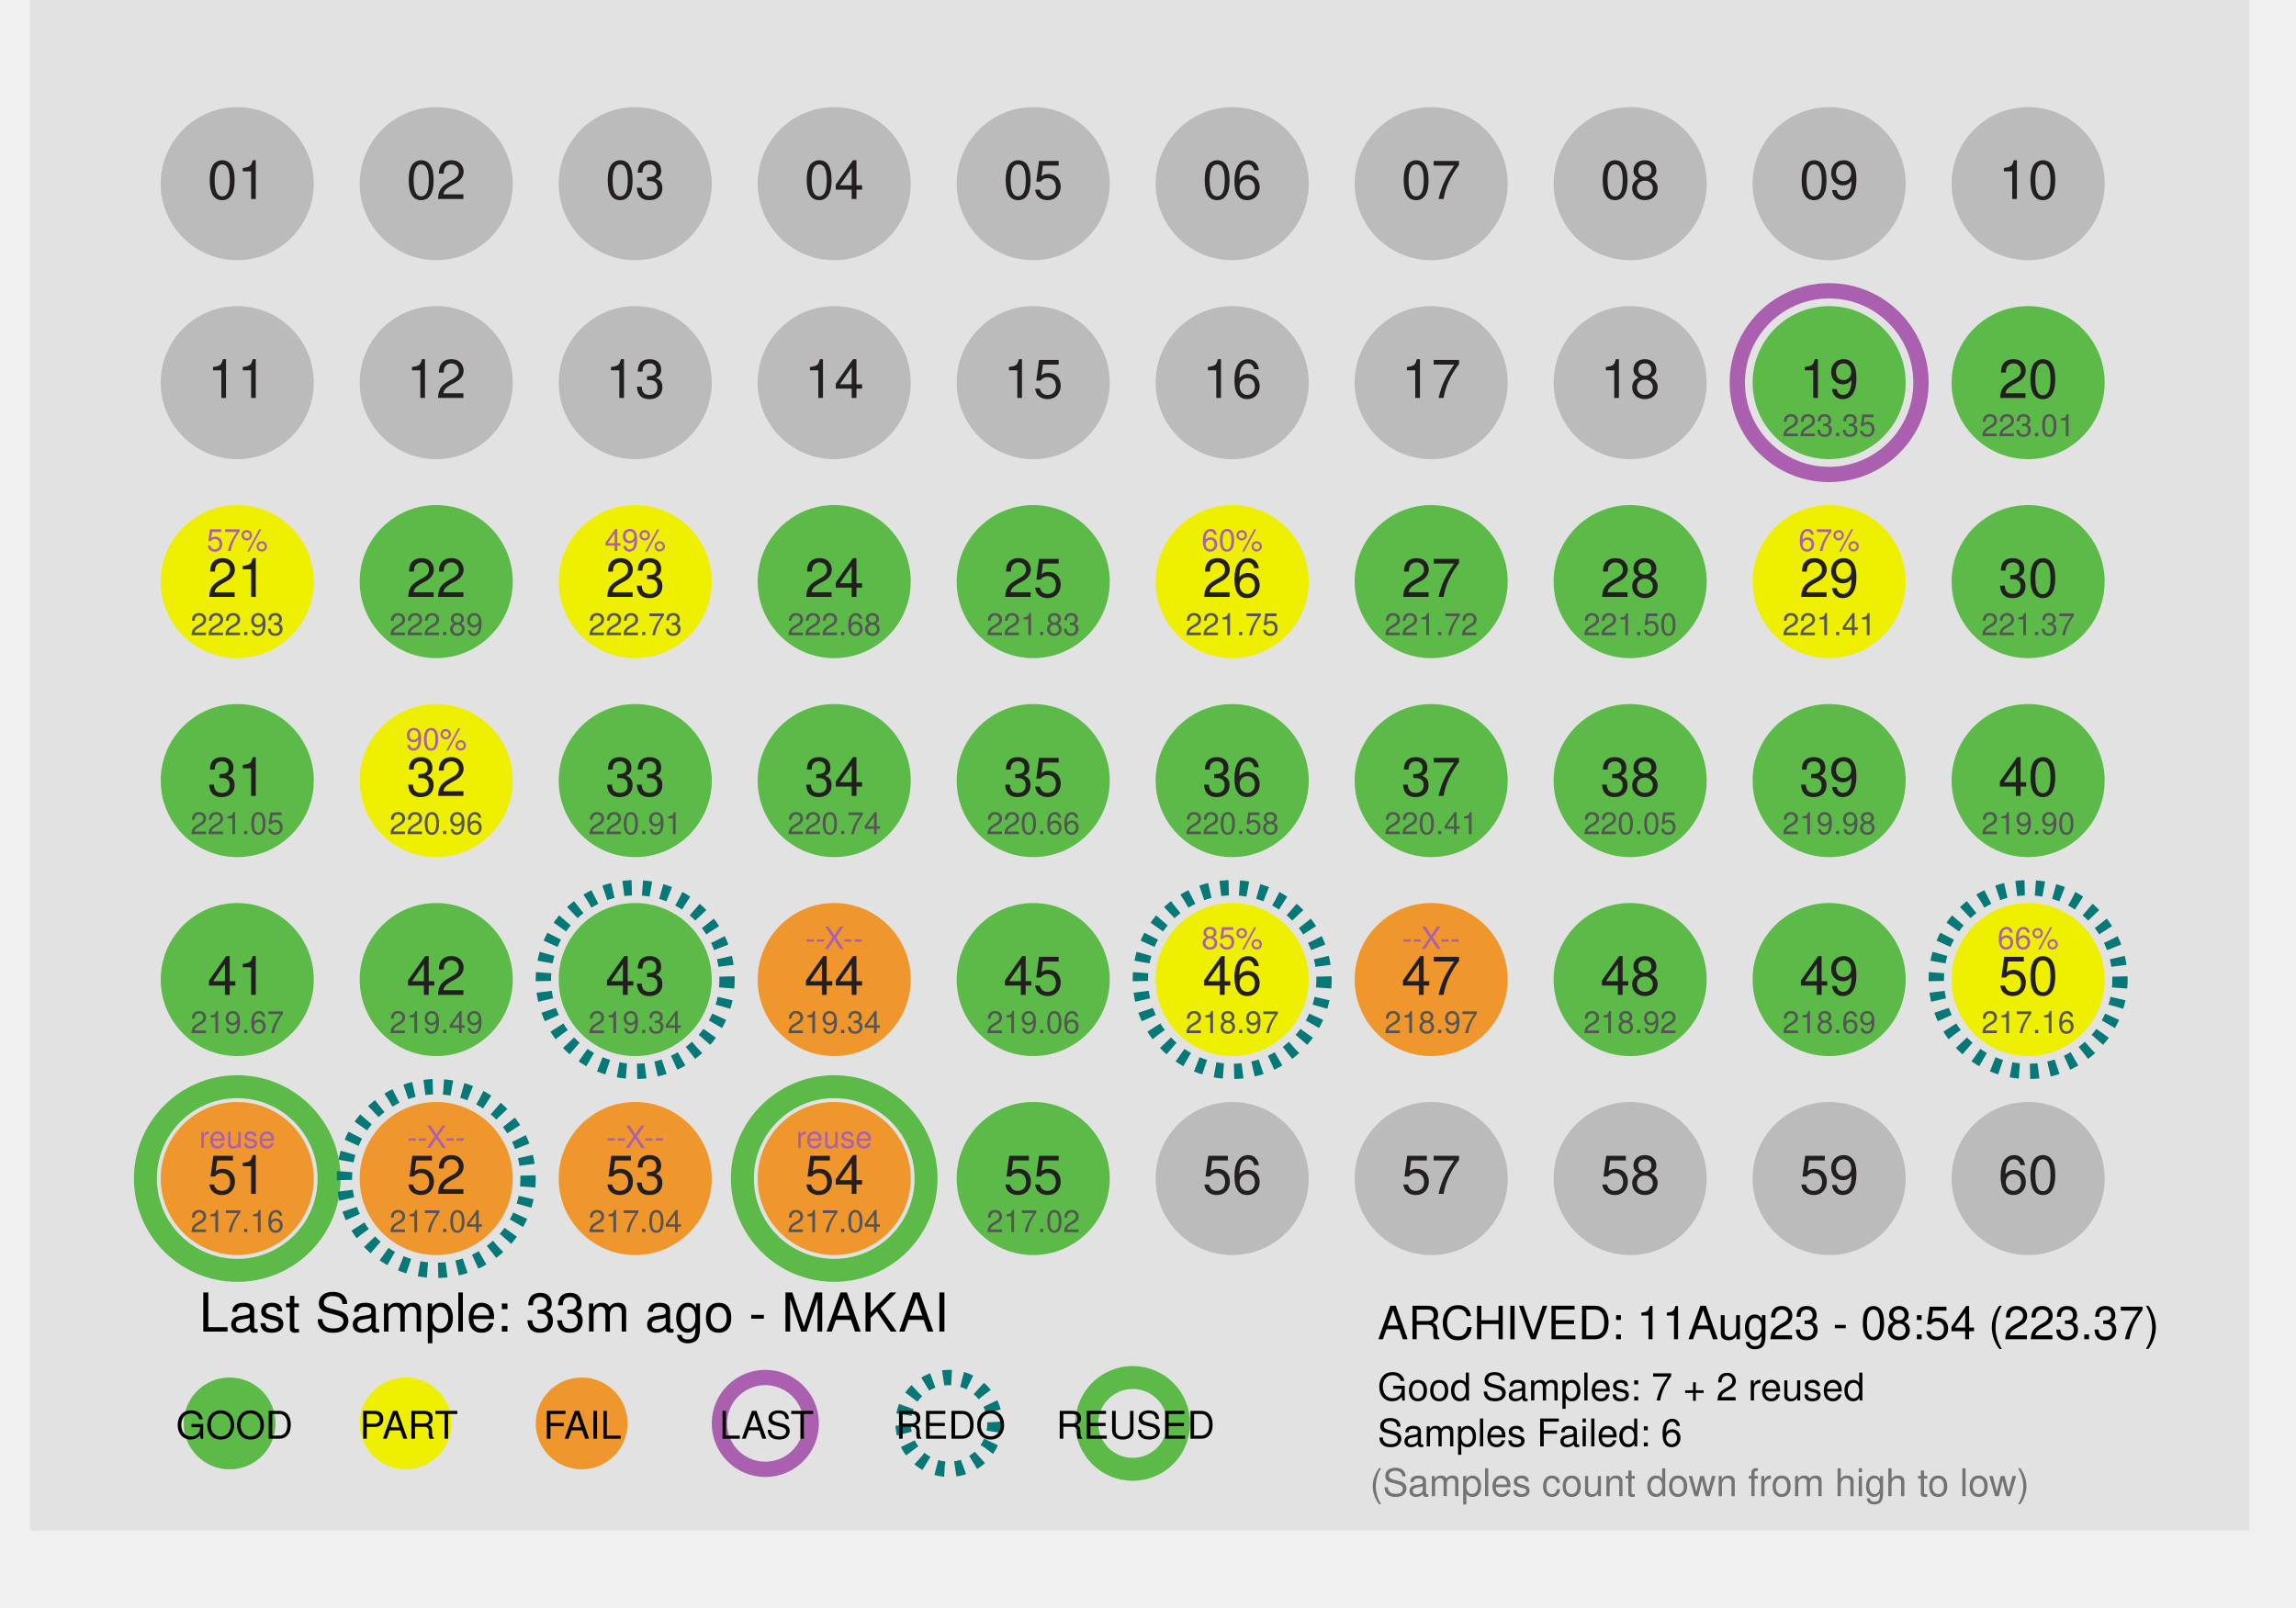
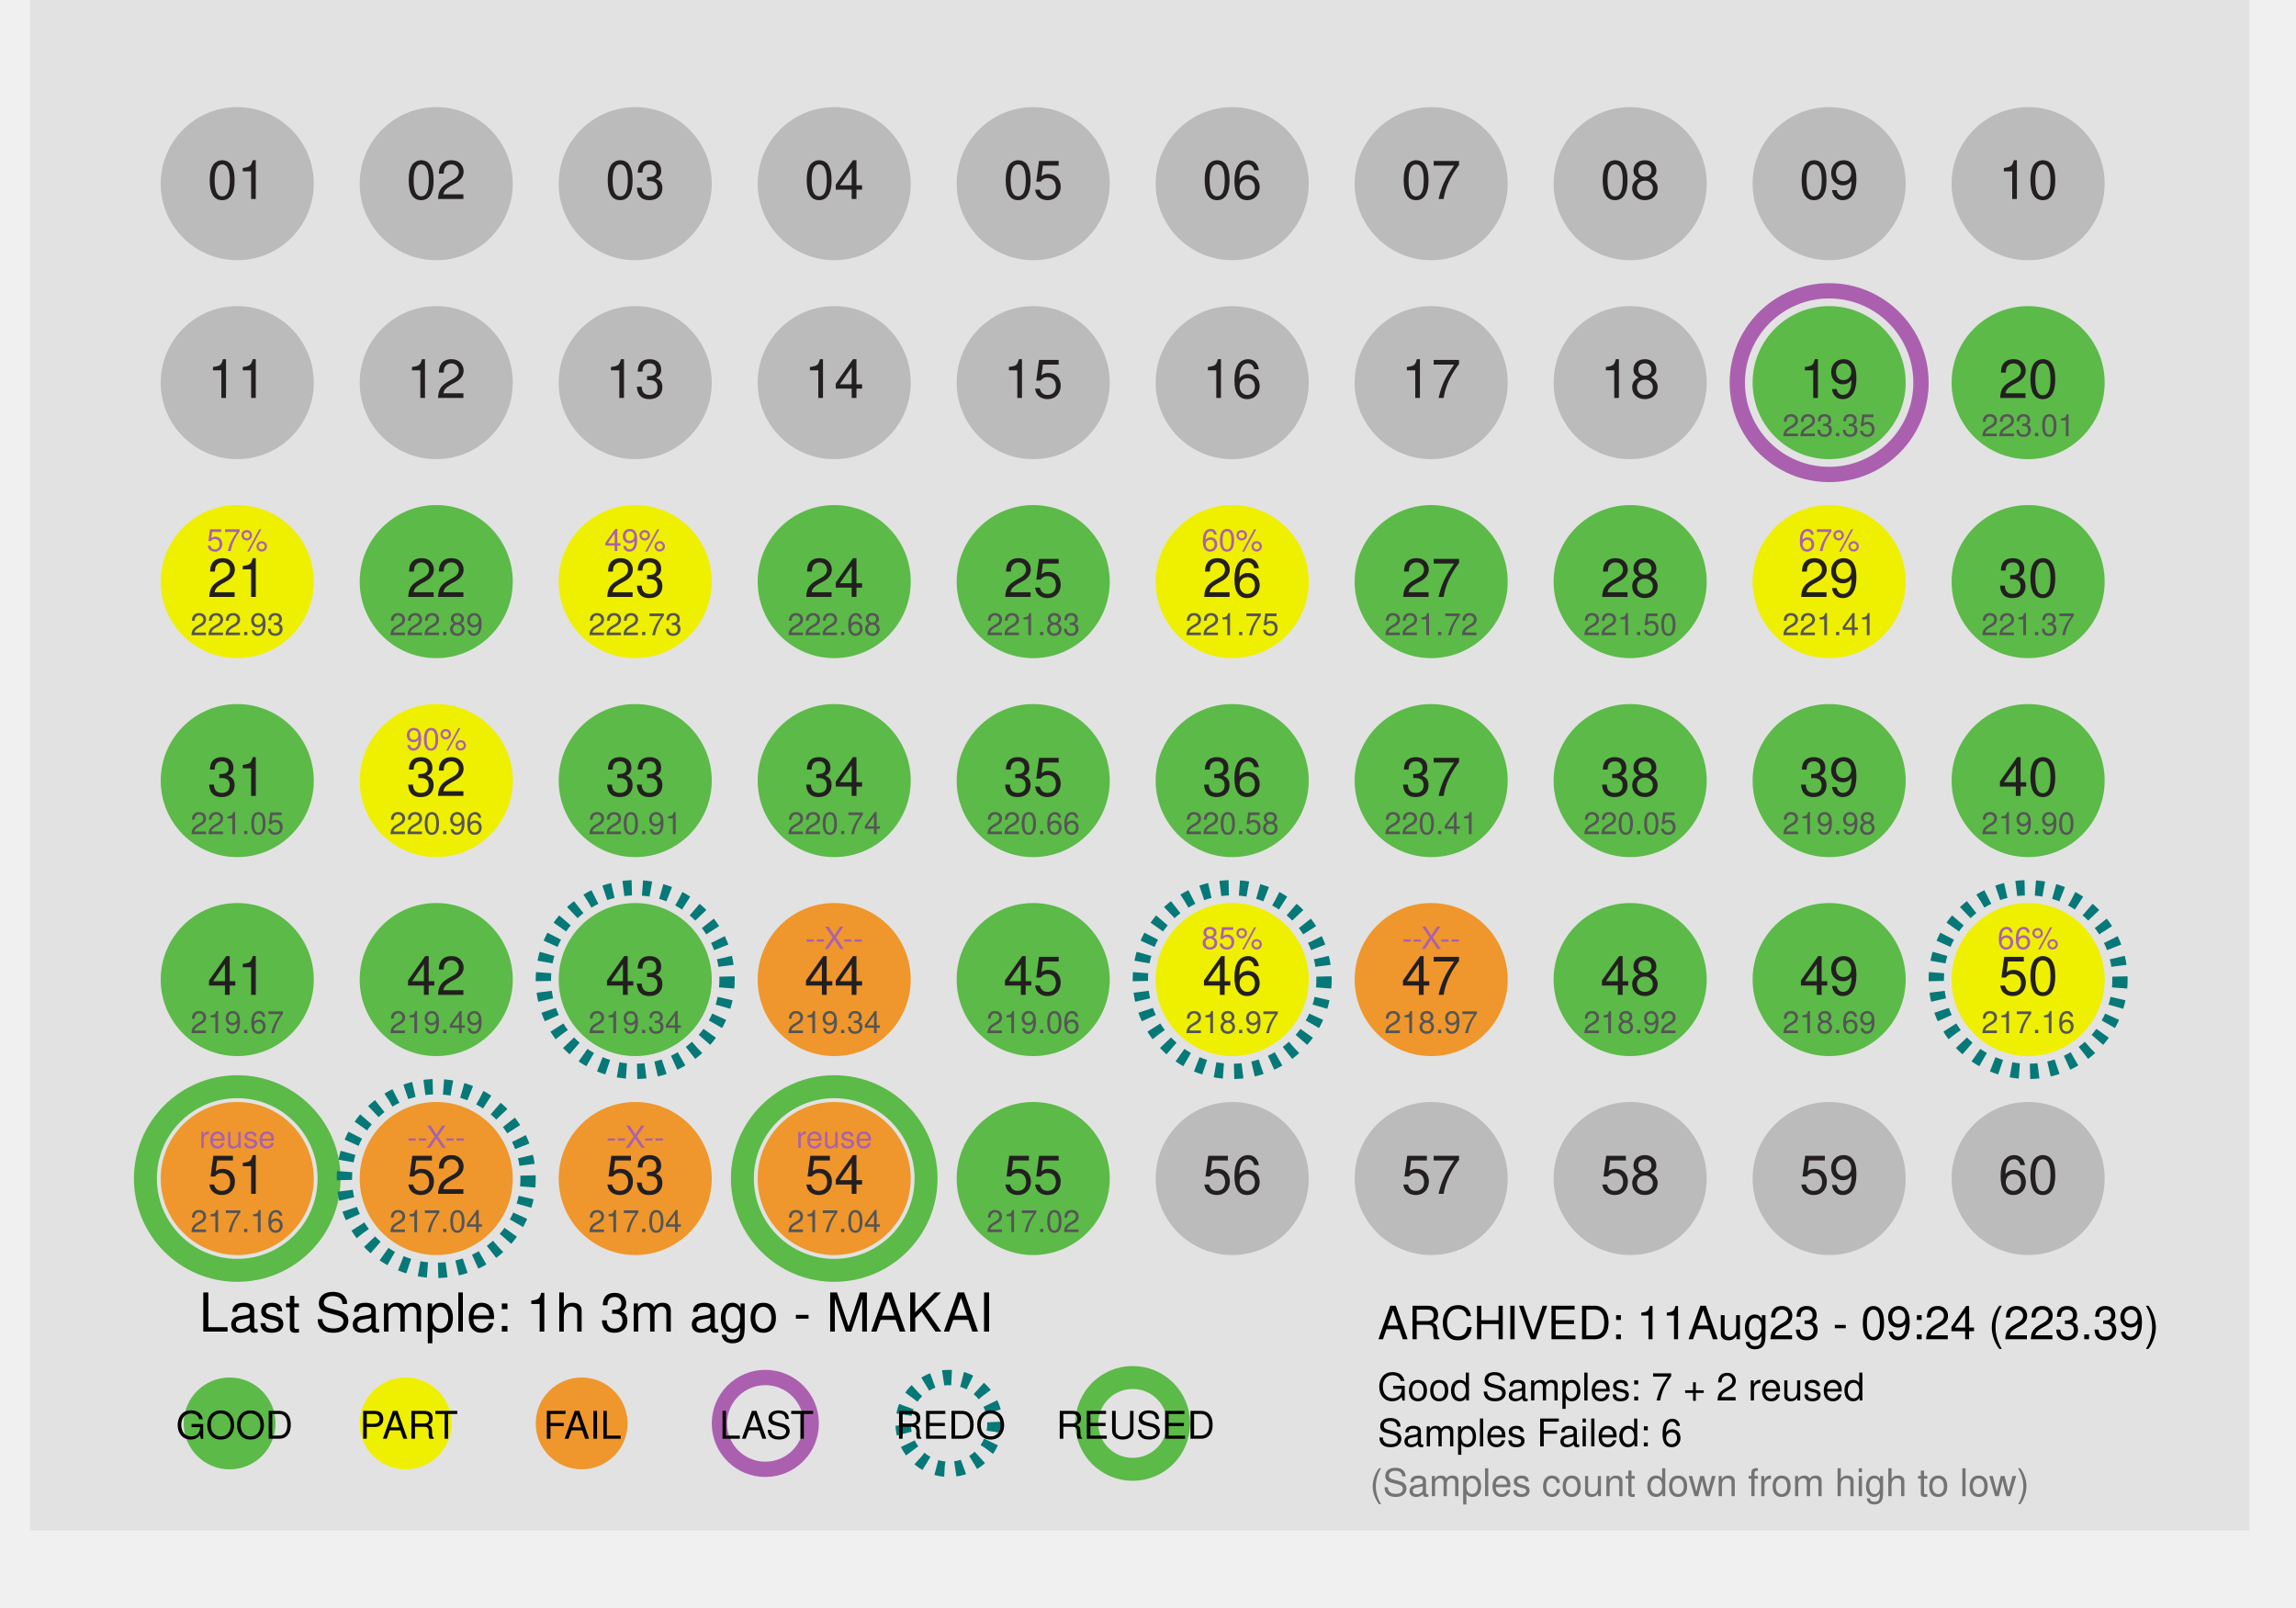
<svg xmlns="http://www.w3.org/2000/svg" id="Layer_1" data-name="Layer 1" x="0px" y="0px" viewBox="0 0 300 210" xml:space="preserve">
  <defs>
    <style>
 .st1 { fill: #dcddde; }
 .st2, .st3 { fill: #fff; }
 .st2 { stroke: #9b509f; }
 .st10, .st2, .st3 { stroke-miterlimit: 10; }
 .st10, .st2 { stroke-width: 2px; }
 .st3 { stroke: #231f20; }
 .st4 { fill: #ef972c; }
 .st5 { fill: #727373; }
 .st6 { fill: #5cba48; }
 .st7, .st8, .st9 { font-size: 7px; }
 .st7, .st8 { fill: #231f20; }
 .te5, .st7, .st9 { font-family: Helvetica; }
 .st8 { font-family: Helvetica-Bold, Helvetica; font-weight: 700; }
 .st9 { fill: #919396; }
 .st10 { fill: none; stroke: #fff; }

 .fill_gray { fill: #bbbbbb; }
 .fill_white { fill: #fff; }
 .stroke_purple { stroke: #ab60af; fill:none; stroke-width: 2px; }
 .stroke_black  { stroke: #000; fill:none; stroke-width: 2px; }
 .stroke_blue  { stroke: #067878; fill:none; stroke-width: 2px; stroke-dasharray:1.1 1.4;}
 .stroke_green  { stroke: #5cba48; fill:none; stroke-width: 3px;}
 .stroke_dash  { stroke-dasharray:1.1 1.4;}
 .stroke_2px { stroke-width: 2px; }
 .stroke_white { fill: none; stroke: #fff; }
 .stroke_none {stroke: none; fill:none};
 .stroke_darkGray { stroke: #231f20; fill: none; stroke-width: 2px;}
 .fill_orange { fill: #ef972c; }
 .fill_yellow { fill: #efef00; }
 .fill_lightgray { fill: #e2e2e2; }
 .thick_orange     { stroke-width:4px; fill:none; stroke: #ef972c; }
 .thick_yellow     { stroke-width:4px; fill:none; stroke: #f7ca0b; }
 .thick_gray       { stroke-width:4px; fill:none; stroke: #bbbbbb; }
 .thick_green      { stroke-width:4px; fill:none; stroke: #5cba48; }
 .fill_green { fill: #5cba48; }
 .font_size4 { font-size: 4px; }
 .font_size5 { font-size: 5px; }
 .font_size6 { font-size: 6px; }
 .font_size7 { font-size: 7px; }
 .font_size9 { font-size: 9px; }
 .fill_red {fill: #e24466; }
 .fill_purple {fill:#ab60af;}
 .fill_darkgray { fill: #555555; }
 .font_helv { font-family: Helvetica; }
 .font_helvBold { font-family: Helvetica-Bold, Helvetica; font-weight: 700; }
 .fill_lightergray { fill: #919396; }
    </style>
  </defs>
  <rect class="fill_lightgray" x="3.91" width="290" height="200" />
  <circle desc="c_big_01" class="stroke_none" cx="31" cy="24" r="12" />
  <circle desc="c_big_02" class="stroke_none" cx="57" cy="24" r="12" />
  <circle desc="c_big_03" class="stroke_none" cx="83" cy="24" r="12" />
  <circle desc="c_big_04" class="stroke_none" cx="109" cy="24" r="12" />
  <circle desc="c_big_05" class="stroke_none" cx="135" cy="24" r="12" />
  <circle desc="c_big_06" class="stroke_none" cx="161" cy="24" r="12" />
  <circle desc="c_big_07" class="stroke_none" cx="187" cy="24" r="12" />
  <circle desc="c_big_08" class="stroke_none" cx="213" cy="24" r="12" />
  <circle desc="c_big_09" class="stroke_none" cx="239" cy="24" r="12" />
  <circle desc="c_big_10" class="stroke_none" cx="265" cy="24" r="12" />
  <circle desc="c_big_11" class="stroke_none" cx="31" cy="50" r="12" />
  <circle desc="c_big_12" class="stroke_none" cx="57" cy="50" r="12" />
  <circle desc="c_big_13" class="stroke_none" cx="83" cy="50" r="12" />
  <circle desc="c_big_14" class="stroke_none" cx="109" cy="50" r="12" />
  <circle desc="c_big_15" class="stroke_none" cx="135" cy="50" r="12" />
  <circle desc="c_big_16" class="stroke_none" cx="161" cy="50" r="12" />
  <circle desc="c_big_17" class="stroke_none" cx="187" cy="50" r="12" />
  <circle desc="c_big_18" class="stroke_none" cx="213" cy="50" r="12" />
  <circle desc="c_big_19" class="stroke_purple" cx="239" cy="50" r="12" />
  <circle desc="c_big_20" class="stroke_none" cx="265" cy="50" r="12" />
  <circle desc="c_big_21" class="stroke_none" cx="31" cy="76" r="12" />
  <circle desc="c_big_22" class="stroke_none" cx="57" cy="76" r="12" />
  <circle desc="c_big_23" class="stroke_none" cx="83" cy="76" r="12" />
  <circle desc="c_big_24" class="stroke_none" cx="109" cy="76" r="12" />
  <circle desc="c_big_25" class="stroke_none" cx="135" cy="76" r="12" />
  <circle desc="c_big_26" class="stroke_none" cx="161" cy="76" r="12" />
  <circle desc="c_big_27" class="stroke_none" cx="187" cy="76" r="12" />
  <circle desc="c_big_28" class="stroke_none" cx="213" cy="76" r="12" />
  <circle desc="c_big_29" class="stroke_none" cx="239" cy="76" r="12" />
  <circle desc="c_big_30" class="stroke_none" cx="265" cy="76" r="12" />
  <circle desc="c_big_31" class="stroke_none" cx="31" cy="102" r="12" />
  <circle desc="c_big_32" class="stroke_none" cx="57" cy="102" r="12" />
  <circle desc="c_big_33" class="stroke_none" cx="83" cy="102" r="12" />
  <circle desc="c_big_34" class="stroke_none" cx="109" cy="102" r="12" />
  <circle desc="c_big_35" class="stroke_none" cx="135" cy="102" r="12" />
  <circle desc="c_big_36" class="stroke_none" cx="161" cy="102" r="12" />
  <circle desc="c_big_37" class="stroke_none" cx="187" cy="102" r="12" />
  <circle desc="c_big_38" class="stroke_none" cx="213" cy="102" r="12" />
  <circle desc="c_big_39" class="stroke_none" cx="239" cy="102" r="12" />
  <circle desc="c_big_40" class="stroke_none" cx="265" cy="102" r="12" />
  <circle desc="c_big_41" class="stroke_none" cx="31" cy="128" r="12" />
  <circle desc="c_big_42" class="stroke_none" cx="57" cy="128" r="12" />
  <circle desc="c_big_43" class="stroke_blue" cx="83" cy="128" r="12" />
  <circle desc="c_big_44" class="stroke_none" cx="109" cy="128" r="12" />
  <circle desc="c_big_45" class="stroke_none" cx="135" cy="128" r="12" />
  <circle desc="c_big_46" class="stroke_blue" cx="161" cy="128" r="12" />
  <circle desc="c_big_47" class="stroke_none" cx="187" cy="128" r="12" />
  <circle desc="c_big_48" class="stroke_none" cx="213" cy="128" r="12" />
  <circle desc="c_big_49" class="stroke_none" cx="239" cy="128" r="12" />
  <circle desc="c_big_50" class="stroke_blue" cx="265" cy="128" r="12" />
  <circle desc="c_big_51" class="stroke_green" cx="31" cy="154" r="12" />
  <circle desc="c_big_52" class="stroke_blue" cx="57" cy="154" r="12" />
  <circle desc="c_big_53" class="stroke_none" cx="83" cy="154" r="12" />
  <circle desc="c_big_54" class="stroke_green" cx="109" cy="154" r="12" />
  <circle desc="c_big_55" class="stroke_none" cx="135" cy="154" r="12" />
  <circle desc="c_big_56" class="stroke_none" cx="161" cy="154" r="12" />
  <circle desc="c_big_57" class="stroke_none" cx="187" cy="154" r="12" />
  <circle desc="c_big_58" class="stroke_none" cx="213" cy="154" r="12" />
  <circle desc="c_big_59" class="stroke_none" cx="239" cy="154" r="12" />
  <circle desc="c_big_60" class="stroke_none" cx="265" cy="154" r="12" />
  <circle desc="c_small_01" class="fill_gray" cx="31" cy="24" r="10" />
  <circle desc="c_small_02" class="fill_gray" cx="57" cy="24" r="10" />
  <circle desc="c_small_03" class="fill_gray" cx="83" cy="24" r="10" />
  <circle desc="c_small_04" class="fill_gray" cx="109" cy="24" r="10" />
  <circle desc="c_small_05" class="fill_gray" cx="135" cy="24" r="10" />
  <circle desc="c_small_06" class="fill_gray" cx="161" cy="24" r="10" />
  <circle desc="c_small_07" class="fill_gray" cx="187" cy="24" r="10" />
  <circle desc="c_small_08" class="fill_gray" cx="213" cy="24" r="10" />
  <circle desc="c_small_09" class="fill_gray" cx="239" cy="24" r="10" />
  <circle desc="c_small_10" class="fill_gray" cx="265" cy="24" r="10" />
  <circle desc="c_small_11" class="fill_gray" cx="31" cy="50" r="10" />
  <circle desc="c_small_12" class="fill_gray" cx="57" cy="50" r="10" />
  <circle desc="c_small_13" class="fill_gray" cx="83" cy="50" r="10" />
  <circle desc="c_small_14" class="fill_gray" cx="109" cy="50" r="10" />
  <circle desc="c_small_15" class="fill_gray" cx="135" cy="50" r="10" />
  <circle desc="c_small_16" class="fill_gray" cx="161" cy="50" r="10" />
  <circle desc="c_small_17" class="fill_gray" cx="187" cy="50" r="10" />
  <circle desc="c_small_18" class="fill_gray" cx="213" cy="50" r="10" />
  <circle desc="c_small_19" class="fill_green" cx="239" cy="50" r="10" />
  <circle desc="c_small_20" class="fill_green" cx="265" cy="50" r="10" />
  <circle desc="c_small_21" class="fill_yellow" cx="31" cy="76" r="10" />
  <circle desc="c_small_22" class="fill_green" cx="57" cy="76" r="10" />
  <circle desc="c_small_23" class="fill_yellow" cx="83" cy="76" r="10" />
  <circle desc="c_small_24" class="fill_green" cx="109" cy="76" r="10" />
  <circle desc="c_small_25" class="fill_green" cx="135" cy="76" r="10" />
  <circle desc="c_small_26" class="fill_yellow" cx="161" cy="76" r="10" />
  <circle desc="c_small_27" class="fill_green" cx="187" cy="76" r="10" />
  <circle desc="c_small_28" class="fill_green" cx="213" cy="76" r="10" />
  <circle desc="c_small_29" class="fill_yellow" cx="239" cy="76" r="10" />
  <circle desc="c_small_30" class="fill_green" cx="265" cy="76" r="10" />
  <circle desc="c_small_31" class="fill_green" cx="31" cy="102" r="10" />
  <circle desc="c_small_32" class="fill_yellow" cx="57" cy="102" r="10" />
  <circle desc="c_small_33" class="fill_green" cx="83" cy="102" r="10" />
  <circle desc="c_small_34" class="fill_green" cx="109" cy="102" r="10" />
  <circle desc="c_small_35" class="fill_green" cx="135" cy="102" r="10" />
  <circle desc="c_small_36" class="fill_green" cx="161" cy="102" r="10" />
  <circle desc="c_small_37" class="fill_green" cx="187" cy="102" r="10" />
  <circle desc="c_small_38" class="fill_green" cx="213" cy="102" r="10" />
  <circle desc="c_small_39" class="fill_green" cx="239" cy="102" r="10" />
  <circle desc="c_small_40" class="fill_green" cx="265" cy="102" r="10" />
  <circle desc="c_small_41" class="fill_green" cx="31" cy="128" r="10" />
  <circle desc="c_small_42" class="fill_green" cx="57" cy="128" r="10" />
  <circle desc="c_small_43" class="fill_green" cx="83" cy="128" r="10" />
  <circle desc="c_small_44" class="fill_orange" cx="109" cy="128" r="10" />
  <circle desc="c_small_45" class="fill_green" cx="135" cy="128" r="10" />
  <circle desc="c_small_46" class="fill_yellow" cx="161" cy="128" r="10" />
  <circle desc="c_small_47" class="fill_orange" cx="187" cy="128" r="10" />
  <circle desc="c_small_48" class="fill_green" cx="213" cy="128" r="10" />
  <circle desc="c_small_49" class="fill_green" cx="239" cy="128" r="10" />
  <circle desc="c_small_50" class="fill_yellow" cx="265" cy="128" r="10" />
  <circle desc="c_small_51" class="fill_orange" cx="31" cy="154" r="10" />
  <circle desc="c_small_52" class="fill_orange" cx="57" cy="154" r="10" />
  <circle desc="c_small_53" class="fill_orange" cx="83" cy="154" r="10" />
  <circle desc="c_small_54" class="fill_orange" cx="109" cy="154" r="10" />
  <circle desc="c_small_55" class="fill_green" cx="135" cy="154" r="10" />
  <circle desc="c_small_56" class="fill_gray" cx="161" cy="154" r="10" />
  <circle desc="c_small_57" class="fill_gray" cx="187" cy="154" r="10" />
  <circle desc="c_small_58" class="fill_gray" cx="213" cy="154" r="10" />
  <circle desc="c_small_59" class="fill_gray" cx="239" cy="154" r="10" />
  <circle desc="c_small_60" class="fill_gray" cx="265" cy="154" r="10" />
  <text desc="t_label_01" class="st7" text-anchor="middle" transform="translate(31 26)">01</text>
  <text desc="t_label_02" class="st7" text-anchor="middle" transform="translate(57 26)">02</text>
  <text desc="t_label_03" class="st7" text-anchor="middle" transform="translate(83 26)">03</text>
  <text desc="t_label_04" class="st7" text-anchor="middle" transform="translate(109 26)">04</text>
  <text desc="t_label_05" class="st7" text-anchor="middle" transform="translate(135 26)">05</text>
  <text desc="t_label_06" class="st7" text-anchor="middle" transform="translate(161 26)">06</text>
  <text desc="t_label_07" class="st7" text-anchor="middle" transform="translate(187 26)">07</text>
  <text desc="t_label_08" class="st7" text-anchor="middle" transform="translate(213 26)">08</text>
  <text desc="t_label_09" class="st7" text-anchor="middle" transform="translate(239 26)">09</text>
  <text desc="t_label_10" class="st7" text-anchor="middle" transform="translate(265 26)">10</text>
  <text desc="t_label_11" class="st7" text-anchor="middle" transform="translate(31 52)">11</text>
  <text desc="t_label_12" class="st7" text-anchor="middle" transform="translate(57 52)">12</text>
  <text desc="t_label_13" class="st7" text-anchor="middle" transform="translate(83 52)">13</text>
  <text desc="t_label_14" class="st7" text-anchor="middle" transform="translate(109 52)">14</text>
  <text desc="t_label_15" class="st7" text-anchor="middle" transform="translate(135 52)">15</text>
  <text desc="t_label_16" class="st7" text-anchor="middle" transform="translate(161 52)">16</text>
  <text desc="t_label_17" class="st7" text-anchor="middle" transform="translate(187 52)">17</text>
  <text desc="t_label_18" class="st7" text-anchor="middle" transform="translate(213 52)">18</text>
  <text desc="t_label_19" class="st7" text-anchor="middle" transform="translate(239 52)">19</text>
  <text desc="t_label_20" class="st7" text-anchor="middle" transform="translate(265 52)">20</text>
  <text desc="t_label_21" class="st7" text-anchor="middle" transform="translate(31 78)">21</text>
  <text desc="t_label_22" class="st7" text-anchor="middle" transform="translate(57 78)">22</text>
  <text desc="t_label_23" class="st7" text-anchor="middle" transform="translate(83 78)">23</text>
  <text desc="t_label_24" class="st7" text-anchor="middle" transform="translate(109 78)">24</text>
  <text desc="t_label_25" class="st7" text-anchor="middle" transform="translate(135 78)">25</text>
  <text desc="t_label_26" class="st7" text-anchor="middle" transform="translate(161 78)">26</text>
  <text desc="t_label_27" class="st7" text-anchor="middle" transform="translate(187 78)">27</text>
  <text desc="t_label_28" class="st7" text-anchor="middle" transform="translate(213 78)">28</text>
  <text desc="t_label_29" class="st7" text-anchor="middle" transform="translate(239 78)">29</text>
  <text desc="t_label_30" class="st7" text-anchor="middle" transform="translate(265 78)">30</text>
  <text desc="t_label_31" class="st7" text-anchor="middle" transform="translate(31 104)">31</text>
  <text desc="t_label_32" class="st7" text-anchor="middle" transform="translate(57 104)">32</text>
  <text desc="t_label_33" class="st7" text-anchor="middle" transform="translate(83 104)">33</text>
  <text desc="t_label_34" class="st7" text-anchor="middle" transform="translate(109 104)">34</text>
  <text desc="t_label_35" class="st7" text-anchor="middle" transform="translate(135 104)">35</text>
  <text desc="t_label_36" class="st7" text-anchor="middle" transform="translate(161 104)">36</text>
  <text desc="t_label_37" class="st7" text-anchor="middle" transform="translate(187 104)">37</text>
  <text desc="t_label_38" class="st7" text-anchor="middle" transform="translate(213 104)">38</text>
  <text desc="t_label_39" class="st7" text-anchor="middle" transform="translate(239 104)">39</text>
  <text desc="t_label_40" class="st7" text-anchor="middle" transform="translate(265 104)">40</text>
  <text desc="t_label_41" class="st7" text-anchor="middle" transform="translate(31 130)">41</text>
  <text desc="t_label_42" class="st7" text-anchor="middle" transform="translate(57 130)">42</text>
  <text desc="t_label_43" class="st7" text-anchor="middle" transform="translate(83 130)">43</text>
  <text desc="t_label_44" class="st7" text-anchor="middle" transform="translate(109 130)">44</text>
  <text desc="t_label_45" class="st7" text-anchor="middle" transform="translate(135 130)">45</text>
  <text desc="t_label_46" class="st7" text-anchor="middle" transform="translate(161 130)">46</text>
  <text desc="t_label_47" class="st7" text-anchor="middle" transform="translate(187 130)">47</text>
  <text desc="t_label_48" class="st7" text-anchor="middle" transform="translate(213 130)">48</text>
  <text desc="t_label_49" class="st7" text-anchor="middle" transform="translate(239 130)">49</text>
  <text desc="t_label_50" class="st7" text-anchor="middle" transform="translate(265 130)">50</text>
  <text desc="t_label_51" class="st7" text-anchor="middle" transform="translate(31 156)">51</text>
  <text desc="t_label_52" class="st7" text-anchor="middle" transform="translate(57 156)">52</text>
  <text desc="t_label_53" class="st7" text-anchor="middle" transform="translate(83 156)">53</text>
  <text desc="t_label_54" class="st7" text-anchor="middle" transform="translate(109 156)">54</text>
  <text desc="t_label_55" class="st7" text-anchor="middle" transform="translate(135 156)">55</text>
  <text desc="t_label_56" class="st7" text-anchor="middle" transform="translate(161 156)">56</text>
  <text desc="t_label_57" class="st7" text-anchor="middle" transform="translate(187 156)">57</text>
  <text desc="t_label_58" class="st7" text-anchor="middle" transform="translate(213 156)">58</text>
  <text desc="t_label_59" class="st7" text-anchor="middle" transform="translate(239 156)">59</text>
  <text desc="t_label_60" class="st7" text-anchor="middle" transform="translate(265 156)">60</text>
  <text desc="pct_label_01" text-anchor="middle" class="te5 font_size4 fill_purple" transform="translate(31 20)" />
  <text desc="pct_label_02" text-anchor="middle" class="te5 font_size4 fill_purple" transform="translate(57 20)" />
  <text desc="pct_label_03" text-anchor="middle" class="te5 font_size4 fill_purple" transform="translate(83 20)" />
  <text desc="pct_label_04" text-anchor="middle" class="te5 font_size4 fill_purple" transform="translate(109 20)" />
  <text desc="pct_label_05" text-anchor="middle" class="te5 font_size4 fill_purple" transform="translate(135 20)" />
  <text desc="pct_label_06" text-anchor="middle" class="te5 font_size4 fill_purple" transform="translate(161 20)" />
  <text desc="pct_label_07" text-anchor="middle" class="te5 font_size4 fill_purple" transform="translate(187 20)" />
  <text desc="pct_label_08" text-anchor="middle" class="te5 font_size4 fill_purple" transform="translate(213 20)" />
  <text desc="pct_label_09" text-anchor="middle" class="te5 font_size4 fill_purple" transform="translate(239 20)" />
  <text desc="pct_label_10" text-anchor="middle" class="te5 font_size4 fill_purple" transform="translate(265 20)" />
  <text desc="pct_label_11" text-anchor="middle" class="te5 font_size4 fill_purple" transform="translate(31 46)" />
  <text desc="pct_label_12" text-anchor="middle" class="te5 font_size4 fill_purple" transform="translate(57 46)" />
  <text desc="pct_label_13" text-anchor="middle" class="te5 font_size4 fill_purple" transform="translate(83 46)" />
  <text desc="pct_label_14" text-anchor="middle" class="te5 font_size4 fill_purple" transform="translate(109 46)" />
  <text desc="pct_label_15" text-anchor="middle" class="te5 font_size4 fill_purple" transform="translate(135 46)" />
  <text desc="pct_label_16" text-anchor="middle" class="te5 font_size4 fill_purple" transform="translate(161 46)" />
  <text desc="pct_label_17" text-anchor="middle" class="te5 font_size4 fill_purple" transform="translate(187 46)" />
  <text desc="pct_label_18" text-anchor="middle" class="te5 font_size4 fill_purple" transform="translate(213 46)" />
  <text desc="pct_label_19" text-anchor="middle" class="te5 font_size4 fill_purple" transform="translate(239 46)" />
  <text desc="pct_label_20" text-anchor="middle" class="te5 font_size4 fill_purple" transform="translate(265 46)" />
  <text desc="pct_label_21" text-anchor="middle" class="te5 font_size4 fill_purple" transform="translate(31 72)">57%</text>
  <text desc="pct_label_22" text-anchor="middle" class="te5 font_size4 fill_purple" transform="translate(57 72)" />
  <text desc="pct_label_23" text-anchor="middle" class="te5 font_size4 fill_purple" transform="translate(83 72)">49%</text>
  <text desc="pct_label_24" text-anchor="middle" class="te5 font_size4 fill_purple" transform="translate(109 72)" />
  <text desc="pct_label_25" text-anchor="middle" class="te5 font_size4 fill_purple" transform="translate(135 72)" />
  <text desc="pct_label_26" text-anchor="middle" class="te5 font_size4 fill_purple" transform="translate(161 72)">60%</text>
  <text desc="pct_label_27" text-anchor="middle" class="te5 font_size4 fill_purple" transform="translate(187 72)" />
  <text desc="pct_label_28" text-anchor="middle" class="te5 font_size4 fill_purple" transform="translate(213 72)" />
  <text desc="pct_label_29" text-anchor="middle" class="te5 font_size4 fill_purple" transform="translate(239 72)">67%</text>
  <text desc="pct_label_30" text-anchor="middle" class="te5 font_size4 fill_purple" transform="translate(265 72)" />
  <text desc="pct_label_31" text-anchor="middle" class="te5 font_size4 fill_purple" transform="translate(31 98)" />
  <text desc="pct_label_32" text-anchor="middle" class="te5 font_size4 fill_purple" transform="translate(57 98)">90%</text>
  <text desc="pct_label_33" text-anchor="middle" class="te5 font_size4 fill_purple" transform="translate(83 98)" />
  <text desc="pct_label_34" text-anchor="middle" class="te5 font_size4 fill_purple" transform="translate(109 98)" />
  <text desc="pct_label_35" text-anchor="middle" class="te5 font_size4 fill_purple" transform="translate(135 98)" />
  <text desc="pct_label_36" text-anchor="middle" class="te5 font_size4 fill_purple" transform="translate(161 98)" />
  <text desc="pct_label_37" text-anchor="middle" class="te5 font_size4 fill_purple" transform="translate(187 98)" />
  <text desc="pct_label_38" text-anchor="middle" class="te5 font_size4 fill_purple" transform="translate(213 98)" />
  <text desc="pct_label_39" text-anchor="middle" class="te5 font_size4 fill_purple" transform="translate(239 98)" />
  <text desc="pct_label_40" text-anchor="middle" class="te5 font_size4 fill_purple" transform="translate(265 98)" />
  <text desc="pct_label_41" text-anchor="middle" class="te5 font_size4 fill_purple" transform="translate(31 124)" />
  <text desc="pct_label_42" text-anchor="middle" class="te5 font_size4 fill_purple" transform="translate(57 124)" />
  <text desc="pct_label_43" text-anchor="middle" class="te5 font_size4 fill_purple" transform="translate(83 124)" />
  <text desc="pct_label_44" text-anchor="middle" class="te5 font_size4 fill_purple" transform="translate(109 124)">--X--</text>
  <text desc="pct_label_45" text-anchor="middle" class="te5 font_size4 fill_purple" transform="translate(135 124)" />
  <text desc="pct_label_46" text-anchor="middle" class="te5 font_size4 fill_purple" transform="translate(161 124)">85%</text>
  <text desc="pct_label_47" text-anchor="middle" class="te5 font_size4 fill_purple" transform="translate(187 124)">--X--</text>
  <text desc="pct_label_48" text-anchor="middle" class="te5 font_size4 fill_purple" transform="translate(213 124)" />
  <text desc="pct_label_49" text-anchor="middle" class="te5 font_size4 fill_purple" transform="translate(239 124)" />
  <text desc="pct_label_50" text-anchor="middle" class="te5 font_size4 fill_purple" transform="translate(265 124)">66%</text>
  <text desc="pct_label_51" text-anchor="middle" class="te5 font_size4 fill_purple" transform="translate(31 150)">reuse</text>
  <text desc="pct_label_52" text-anchor="middle" class="te5 font_size4 fill_purple" transform="translate(57 150)">--X--</text>
  <text desc="pct_label_53" text-anchor="middle" class="te5 font_size4 fill_purple" transform="translate(83 150)">--X--</text>
  <text desc="pct_label_54" text-anchor="middle" class="te5 font_size4 fill_purple" transform="translate(109 150)">reuse</text>
  <text desc="pct_label_55" text-anchor="middle" class="te5 font_size4 fill_purple" transform="translate(135 150)" />
  <text desc="pct_label_56" text-anchor="middle" class="te5 font_size4 fill_purple" transform="translate(161 150)" />
  <text desc="pct_label_57" text-anchor="middle" class="te5 font_size4 fill_purple" transform="translate(187 150)" />
  <text desc="pct_label_58" text-anchor="middle" class="te5 font_size4 fill_purple" transform="translate(213 150)" />
  <text desc="pct_label_59" text-anchor="middle" class="te5 font_size4 fill_purple" transform="translate(239 150)" />
  <text desc="pct_label_60" text-anchor="middle" class="te5 font_size4 fill_purple" transform="translate(265 150)" />
  <text desc="time_label_01" text-anchor="middle" class="te5 font_size4 fill_darkgray" transform="translate(31 31)" />
  <text desc="time_label_02" text-anchor="middle" class="te5 font_size4 fill_darkgray" transform="translate(57 31)" />
  <text desc="time_label_03" text-anchor="middle" class="te5 font_size4 fill_darkgray" transform="translate(83 31)" />
  <text desc="time_label_04" text-anchor="middle" class="te5 font_size4 fill_darkgray" transform="translate(109 31)" />
  <text desc="time_label_05" text-anchor="middle" class="te5 font_size4 fill_darkgray" transform="translate(135 31)" />
  <text desc="time_label_06" text-anchor="middle" class="te5 font_size4 fill_darkgray" transform="translate(161 31)" />
  <text desc="time_label_07" text-anchor="middle" class="te5 font_size4 fill_darkgray" transform="translate(187 31)" />
  <text desc="time_label_08" text-anchor="middle" class="te5 font_size4 fill_darkgray" transform="translate(213 31)" />
  <text desc="time_label_09" text-anchor="middle" class="te5 font_size4 fill_darkgray" transform="translate(239 31)" />
  <text desc="time_label_10" text-anchor="middle" class="te5 font_size4 fill_darkgray" transform="translate(265 31)" />
  <text desc="time_label_11" text-anchor="middle" class="te5 font_size4 fill_darkgray" transform="translate(31 57)" />
  <text desc="time_label_12" text-anchor="middle" class="te5 font_size4 fill_darkgray" transform="translate(57 57)" />
  <text desc="time_label_13" text-anchor="middle" class="te5 font_size4 fill_darkgray" transform="translate(83 57)" />
  <text desc="time_label_14" text-anchor="middle" class="te5 font_size4 fill_darkgray" transform="translate(109 57)" />
  <text desc="time_label_15" text-anchor="middle" class="te5 font_size4 fill_darkgray" transform="translate(135 57)" />
  <text desc="time_label_16" text-anchor="middle" class="te5 font_size4 fill_darkgray" transform="translate(161 57)" />
  <text desc="time_label_17" text-anchor="middle" class="te5 font_size4 fill_darkgray" transform="translate(187 57)" />
  <text desc="time_label_18" text-anchor="middle" class="te5 font_size4 fill_darkgray" transform="translate(213 57)" />
  <text desc="time_label_19" text-anchor="middle" class="te5 font_size4 fill_darkgray" transform="translate(239 57)">223.35</text>
  <text desc="time_label_20" text-anchor="middle" class="te5 font_size4 fill_darkgray" transform="translate(265 57)">223.01</text>
  <text desc="time_label_21" text-anchor="middle" class="te5 font_size4 fill_darkgray" transform="translate(31 83)">222.93</text>
  <text desc="time_label_22" text-anchor="middle" class="te5 font_size4 fill_darkgray" transform="translate(57 83)">222.89</text>
  <text desc="time_label_23" text-anchor="middle" class="te5 font_size4 fill_darkgray" transform="translate(83 83)">222.73</text>
  <text desc="time_label_24" text-anchor="middle" class="te5 font_size4 fill_darkgray" transform="translate(109 83)">222.68</text>
  <text desc="time_label_25" text-anchor="middle" class="te5 font_size4 fill_darkgray" transform="translate(135 83)">221.83</text>
  <text desc="time_label_26" text-anchor="middle" class="te5 font_size4 fill_darkgray" transform="translate(161 83)">221.75</text>
  <text desc="time_label_27" text-anchor="middle" class="te5 font_size4 fill_darkgray" transform="translate(187 83)">221.72</text>
  <text desc="time_label_28" text-anchor="middle" class="te5 font_size4 fill_darkgray" transform="translate(213 83)">221.50</text>
  <text desc="time_label_29" text-anchor="middle" class="te5 font_size4 fill_darkgray" transform="translate(239 83)">221.41</text>
  <text desc="time_label_30" text-anchor="middle" class="te5 font_size4 fill_darkgray" transform="translate(265 83)">221.37</text>
  <text desc="time_label_31" text-anchor="middle" class="te5 font_size4 fill_darkgray" transform="translate(31 109)">221.05</text>
  <text desc="time_label_32" text-anchor="middle" class="te5 font_size4 fill_darkgray" transform="translate(57 109)">220.96</text>
  <text desc="time_label_33" text-anchor="middle" class="te5 font_size4 fill_darkgray" transform="translate(83 109)">220.91</text>
  <text desc="time_label_34" text-anchor="middle" class="te5 font_size4 fill_darkgray" transform="translate(109 109)">220.74</text>
  <text desc="time_label_35" text-anchor="middle" class="te5 font_size4 fill_darkgray" transform="translate(135 109)">220.66</text>
  <text desc="time_label_36" text-anchor="middle" class="te5 font_size4 fill_darkgray" transform="translate(161 109)">220.58</text>
  <text desc="time_label_37" text-anchor="middle" class="te5 font_size4 fill_darkgray" transform="translate(187 109)">220.41</text>
  <text desc="time_label_38" text-anchor="middle" class="te5 font_size4 fill_darkgray" transform="translate(213 109)">220.05</text>
  <text desc="time_label_39" text-anchor="middle" class="te5 font_size4 fill_darkgray" transform="translate(239 109)">219.98</text>
  <text desc="time_label_40" text-anchor="middle" class="te5 font_size4 fill_darkgray" transform="translate(265 109)">219.90</text>
  <text desc="time_label_41" text-anchor="middle" class="te5 font_size4 fill_darkgray" transform="translate(31 135)">219.67</text>
  <text desc="time_label_42" text-anchor="middle" class="te5 font_size4 fill_darkgray" transform="translate(57 135)">219.49</text>
  <text desc="time_label_43" text-anchor="middle" class="te5 font_size4 fill_darkgray" transform="translate(83 135)">219.34</text>
  <text desc="time_label_44" text-anchor="middle" class="te5 font_size4 fill_darkgray" transform="translate(109 135)">219.34</text>
  <text desc="time_label_45" text-anchor="middle" class="te5 font_size4 fill_darkgray" transform="translate(135 135)">219.06</text>
  <text desc="time_label_46" text-anchor="middle" class="te5 font_size4 fill_darkgray" transform="translate(161 135)">218.97</text>
  <text desc="time_label_47" text-anchor="middle" class="te5 font_size4 fill_darkgray" transform="translate(187 135)">218.97</text>
  <text desc="time_label_48" text-anchor="middle" class="te5 font_size4 fill_darkgray" transform="translate(213 135)">218.92</text>
  <text desc="time_label_49" text-anchor="middle" class="te5 font_size4 fill_darkgray" transform="translate(239 135)">218.69</text>
  <text desc="time_label_50" text-anchor="middle" class="te5 font_size4 fill_darkgray" transform="translate(265 135)">217.16</text>
  <text desc="time_label_51" text-anchor="middle" class="te5 font_size4 fill_darkgray" transform="translate(31 161)">217.16</text>
  <text desc="time_label_52" text-anchor="middle" class="te5 font_size4 fill_darkgray" transform="translate(57 161)">217.04</text>
  <text desc="time_label_53" text-anchor="middle" class="te5 font_size4 fill_darkgray" transform="translate(83 161)">217.04</text>
  <text desc="time_label_54" text-anchor="middle" class="te5 font_size4 fill_darkgray" transform="translate(109 161)">217.04</text>
  <text desc="time_label_55" text-anchor="middle" class="te5 font_size4 fill_darkgray" transform="translate(135 161)">217.02</text>
  <text desc="time_label_56" text-anchor="middle" class="te5 font_size4 fill_darkgray" transform="translate(161 161)" />
  <text desc="time_label_57" text-anchor="middle" class="te5 font_size4 fill_darkgray" transform="translate(187 161)" />
  <text desc="time_label_58" text-anchor="middle" class="te5 font_size4 fill_darkgray" transform="translate(213 161)" />
  <text desc="time_label_59" text-anchor="middle" class="te5 font_size4 fill_darkgray" transform="translate(239 161)" />
  <text desc="time_label_60" text-anchor="middle" class="te5 font_size4 fill_darkgray" transform="translate(265 161)" />
-   <text class="font_helv font_size7" transform="translate(26 174)">Last Sample: 33m ago - MAKAI</text>
-   <text class="font_helv font_size6" transform="translate(180 175)">ARCHIVED: 11Aug23 - 08:54 (223.37)</text>
+   <text class="font_helv font_size7" transform="translate(26 174)">Last Sample: 1h 3m ago - MAKAI</text>
+   <text class="font_helv font_size6" transform="translate(180 175)">ARCHIVED: 11Aug23 - 09:24 (223.39)</text>
  <text class="te5 font_size5" transform="translate(180 183)">Good Samples: 7 + 2 reused</text>
  <text class="te5 font_size5" transform="translate(180 189)">Samples Failed: 6</text>
  <text class="te5 st5 font_size5" transform="translate(179 195.5)">(Samples count down from high to low)</text>
  <circle class="fill_green" cx="30" cy="186" r="6" />
  <text class="te5 font_size5" transform="translate(23.0 188)">GOOD</text>
  <circle class="fill_yellow" cx="53" cy="186" r="6" />
  <text class="te5 font_size5" transform="translate(47.0 188)">PART</text>
  <circle class="fill_orange" cx="76" cy="186" r="6" />
  <text class="te5 font_size5" transform="translate(71.0 188)">FAIL</text>
  <circle class="stroke_purple" cx="100" cy="186" r="6" />
  <text class="te5 font_size5" transform="translate(94.0 188)">LAST</text>
  <circle class="stroke_blue stroke_dash" cx="124" cy="186" r="6" />
  <text class="te5 font_size5" transform="translate(117.0 188)">REDO</text>
  <circle class="stroke_green" cx="148" cy="186" r="6" />
  <text class="te5 font_size5" transform="translate(138.0 188)">REUSED</text>
</svg>
